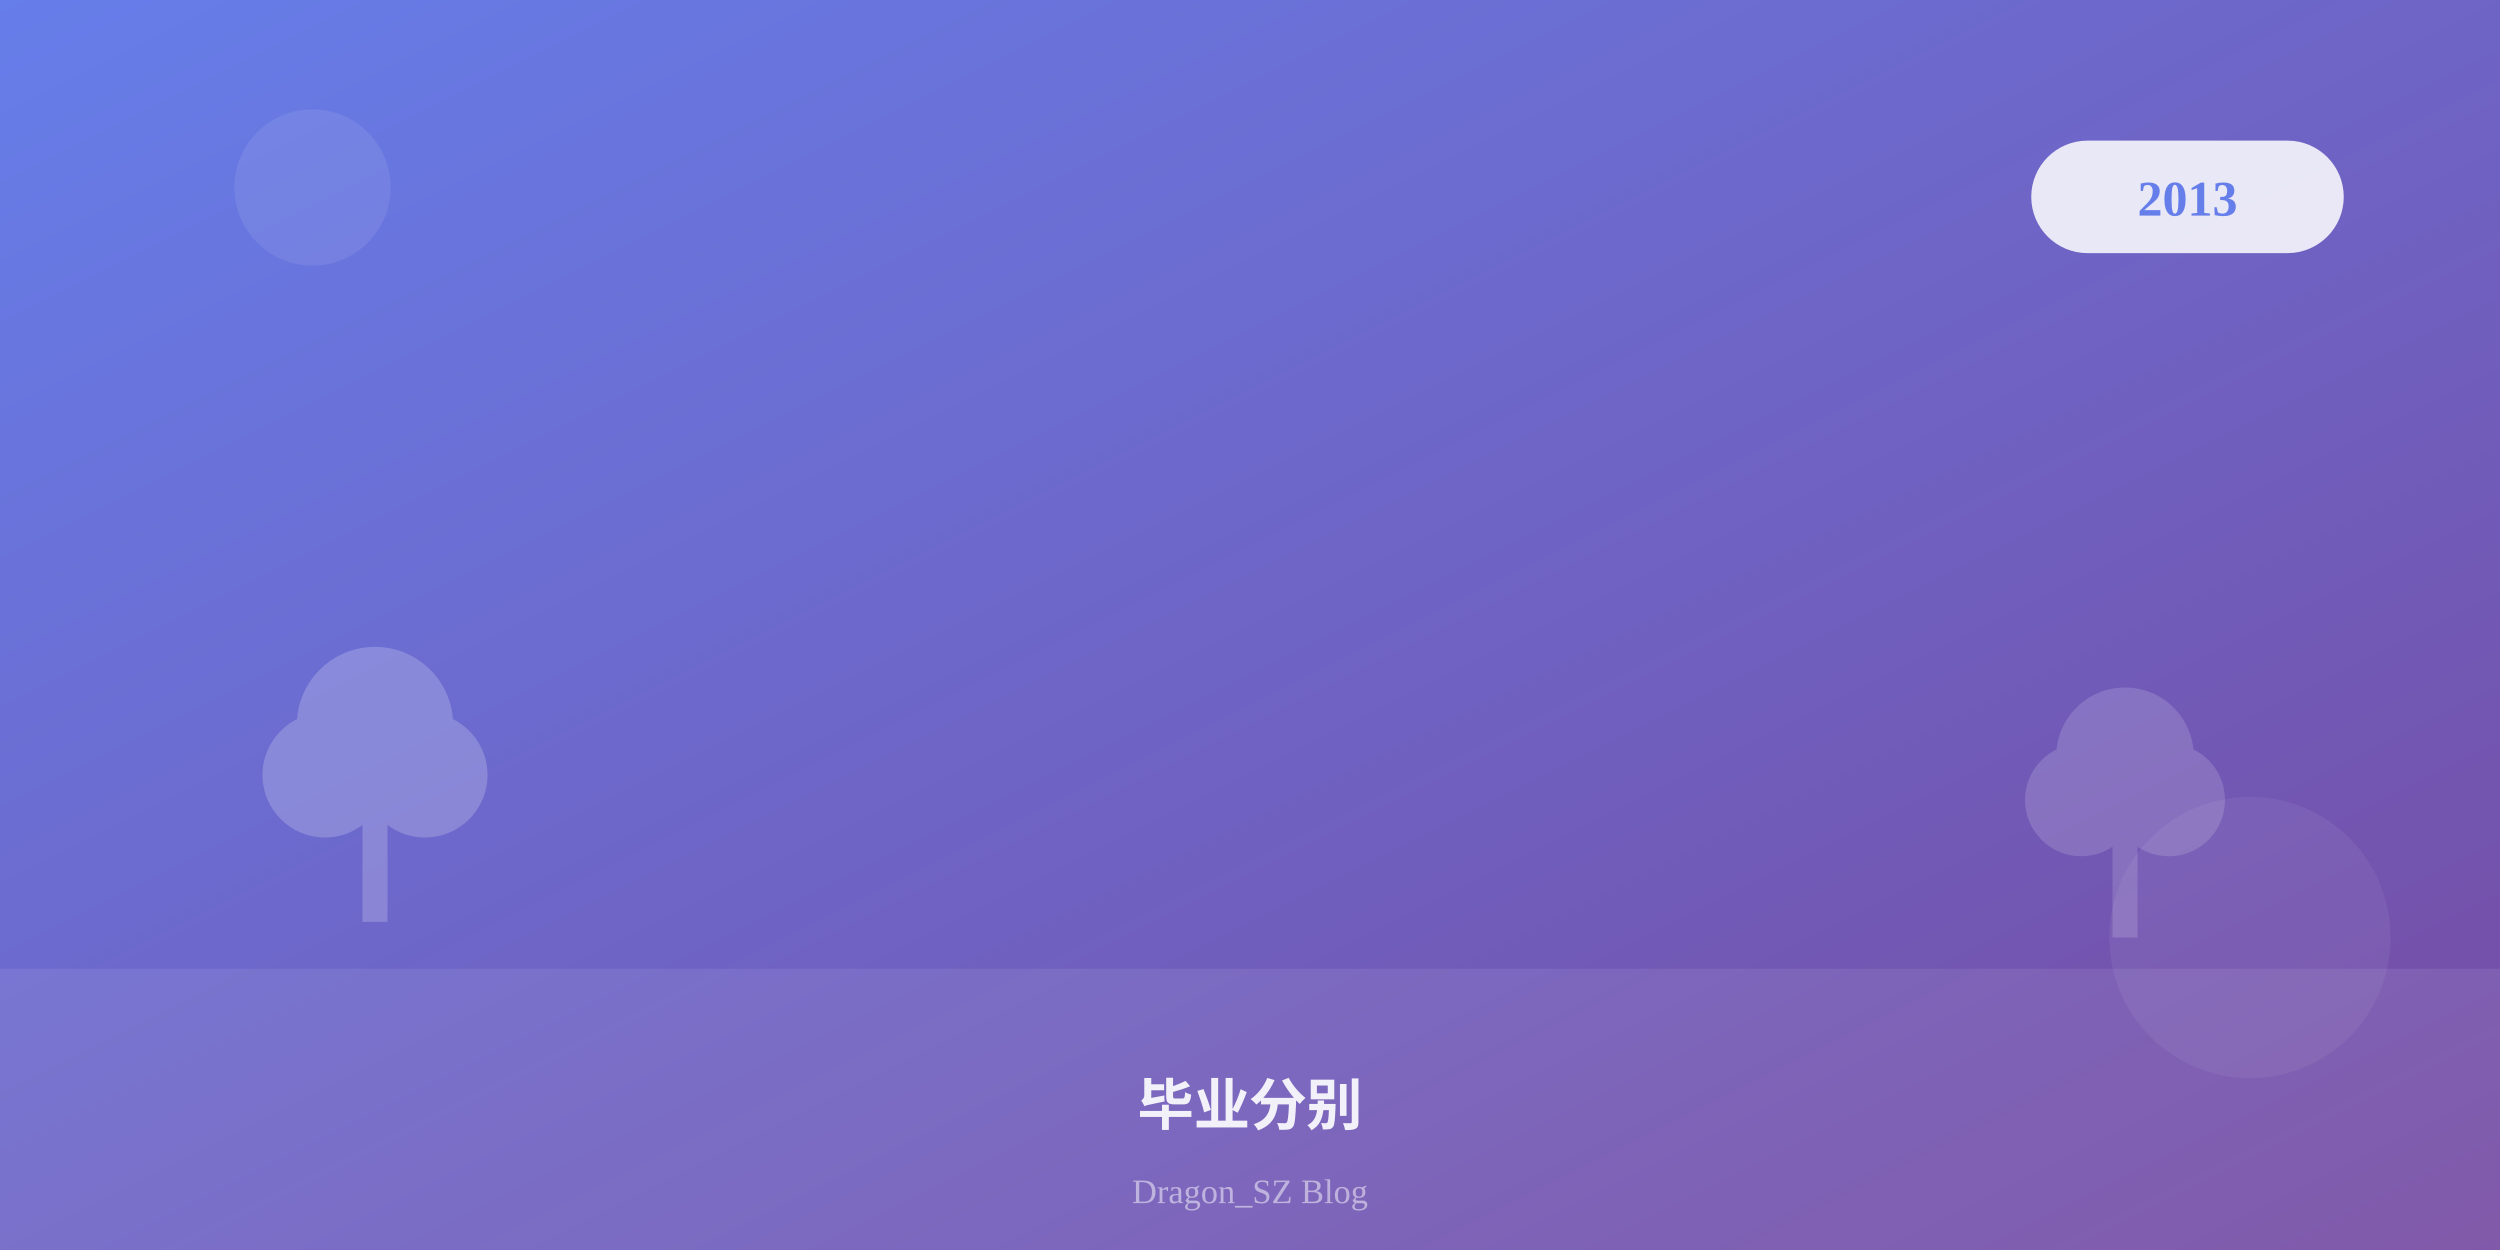
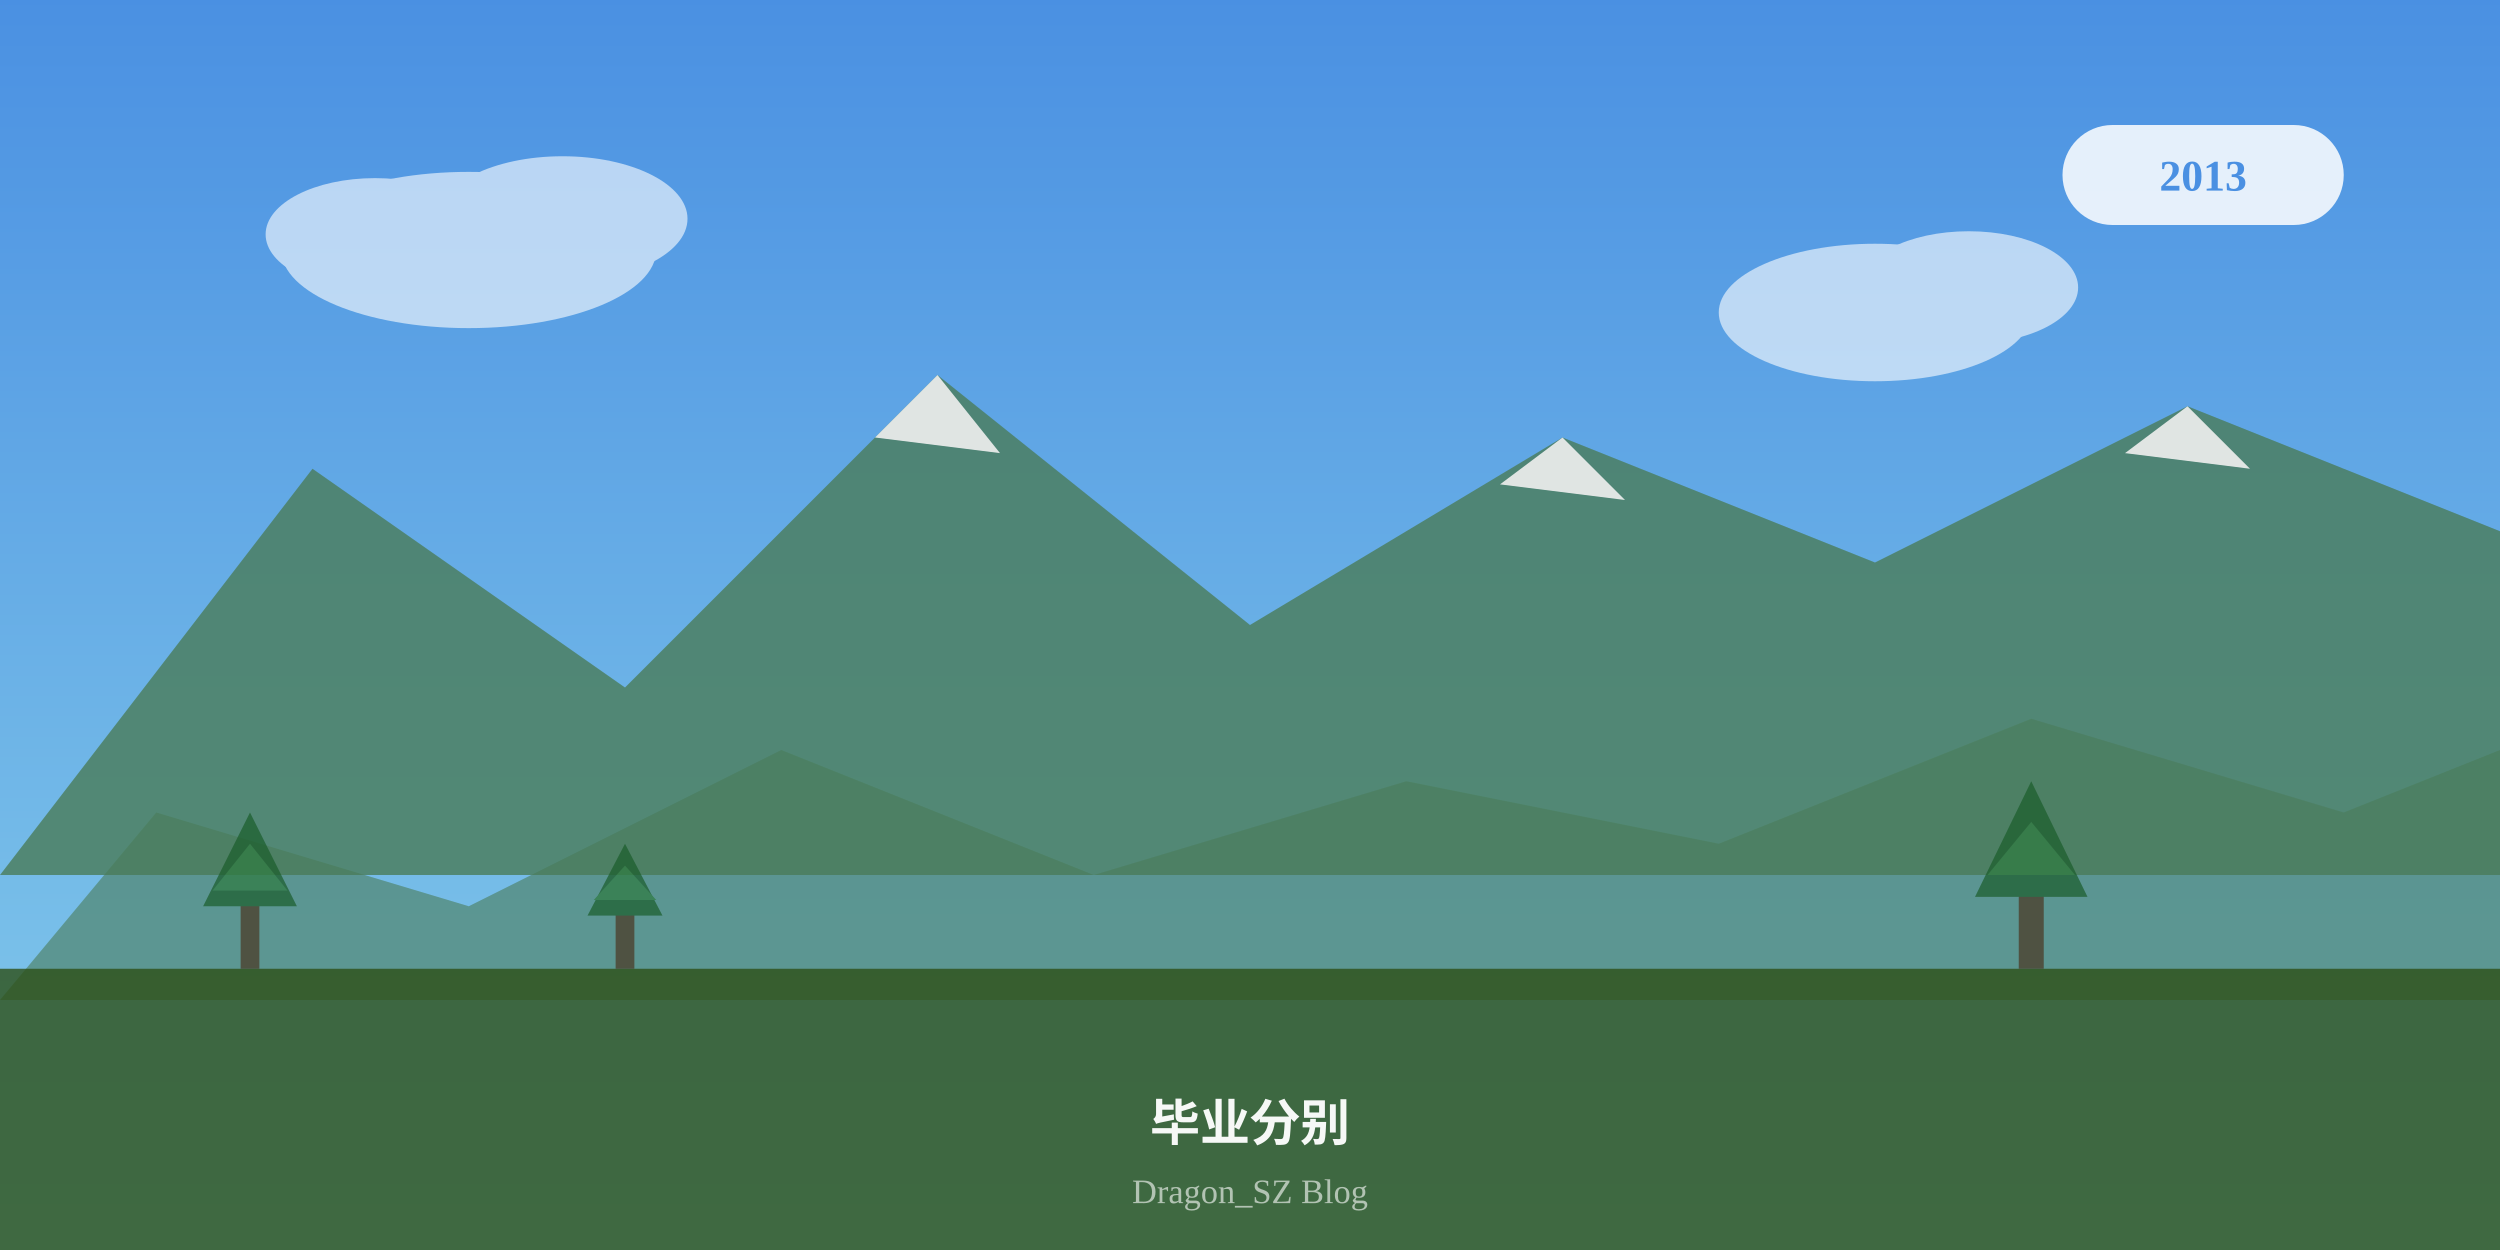
<svg xmlns="http://www.w3.org/2000/svg" viewBox="0 0 800 400" width="100%" height="100%">
  <defs>
-     <linearGradient id="bg" x1="0%" y1="0%" x2="100%" y2="100%">
-       <stop offset="0%" style="stop-color:#667eea;stop-opacity:1" />
-       <stop offset="100%" style="stop-color:#764ba2;stop-opacity:1" />
+     <linearGradient id="sky" x1="0%" y1="0%" x2="0%" y2="100%">
+       <stop offset="0%" style="stop-color:#4a90e2;stop-opacity:1" />
+       <stop offset="100%" style="stop-color:#87ceeb;stop-opacity:1" />
    </linearGradient>
  </defs>
-   <rect width="800" height="400" fill="url(#bg)" />
-   <g transform="translate(120, 240)" opacity="0.2">
-     <rect x="-4" y="0" width="8" height="55" fill="white" />
-     <circle cx="0" cy="-8" r="25" fill="white" />
-     <circle cx="-16" cy="8" r="20" fill="white" />
-     <circle cx="16" cy="8" r="20" fill="white" />
+   <rect width="800" height="400" fill="url(#sky)" />
+   <g opacity="0.6">
+     <ellipse cx="150" cy="80" rx="60" ry="25" fill="white" />
+     <ellipse cx="180" cy="70" rx="40" ry="20" fill="white" />
+     <ellipse cx="120" cy="75" rx="35" ry="18" fill="white" />
+     <ellipse cx="600" cy="100" rx="50" ry="22" fill="white" />
+     <ellipse cx="630" cy="92" rx="35" ry="18" fill="white" />
  </g>
-   <g transform="translate(680, 250)" opacity="0.15">
-     <rect x="-4" y="0" width="8" height="50" fill="white" />
-     <circle cx="0" cy="-8" r="22" fill="white" />
-     <circle cx="-14" cy="6" r="18" fill="white" />
-     <circle cx="14" cy="6" r="18" fill="white" />
+   <polygon points="0,280 100,150 200,220 300,120 400,200 500,140 600,180 700,130 800,170 800,280" fill="#4a7c59" opacity="0.8" />
+   <polygon points="280,140 300,120 320,145" fill="#f0f0f0" opacity="0.9" />
+   <polygon points="480,155 500,140 520,160" fill="#f0f0f0" opacity="0.9" />
+   <polygon points="680,145 700,130 720,150" fill="#f0f0f0" opacity="0.9" />
+   <polygon points="0,320 50,260 150,290 250,240 350,280 450,250 550,270 650,230 750,260 800,240 800,320" fill="#4a7c59" opacity="0.6" />
+   <rect x="0" y="310" width="800" height="90" fill="#2d5016" opacity="0.8" />
+   <g opacity="0.7">
+     <g transform="translate(80, 280)">
+       <rect x="-3" y="0" width="6" height="30" fill="#4a3520" />
+       <polygon points="0,-20 -15,10 15,10" fill="#1a5c2a" />
+       <polygon points="0,-10 -12,5 12,5" fill="#2d7a3e" />
+     </g>
+     <g transform="translate(200, 285)">
+       <rect x="-3" y="0" width="6" height="25" fill="#4a3520" />
+       <polygon points="0,-15 -12,8 12,8" fill="#1a5c2a" />
+       <polygon points="0,-8 -10,3 10,3" fill="#2d7a3e" />
+     </g>
+     <g transform="translate(650, 275)">
+       <rect x="-4" y="0" width="8" height="35" fill="#4a3520" />
+       <polygon points="0,-25 -18,12 18,12" fill="#1a5c2a" />
+       <polygon points="0,-12 -14,5 14,5" fill="#2d7a3e" />
+     </g>
  </g>
-   <circle cx="100" cy="60" r="25" fill="white" opacity="0.08" />
-   <circle cx="720" cy="300" r="45" fill="white" opacity="0.06" />
-   <rect x="0" y="310" width="800" height="90" fill="white" opacity="0.08" />
-   <g transform="translate(650, 45)">
-     <rect width="100" height="36" rx="18" fill="white" opacity="0.85" />
-     <text x="50" y="24" text-anchor="middle" font-size="16" font-weight="bold" fill="#667eea">2013</text>
+   <g transform="translate(660, 40)">
+     <rect width="90" height="32" rx="16" fill="white" opacity="0.85" />
+     <text x="45" y="21" text-anchor="middle" font-size="14" font-weight="bold" fill="#4a90e2">2013</text>
  </g>
-   <text x="400" y="360" text-anchor="middle" font-size="18" font-weight="bold" fill="white" opacity="0.9">毕业分别</text>
-   <text x="400" y="385" text-anchor="middle" font-size="11" fill="white" opacity="0.5">Dragon_SZ Blog</text>
+   <text x="400" y="365" text-anchor="middle" font-size="16" font-weight="bold" fill="white" opacity="0.95">毕业分别</text>
+   <text x="400" y="385" text-anchor="middle" font-size="11" fill="white" opacity="0.6">Dragon_SZ Blog</text>
</svg>
